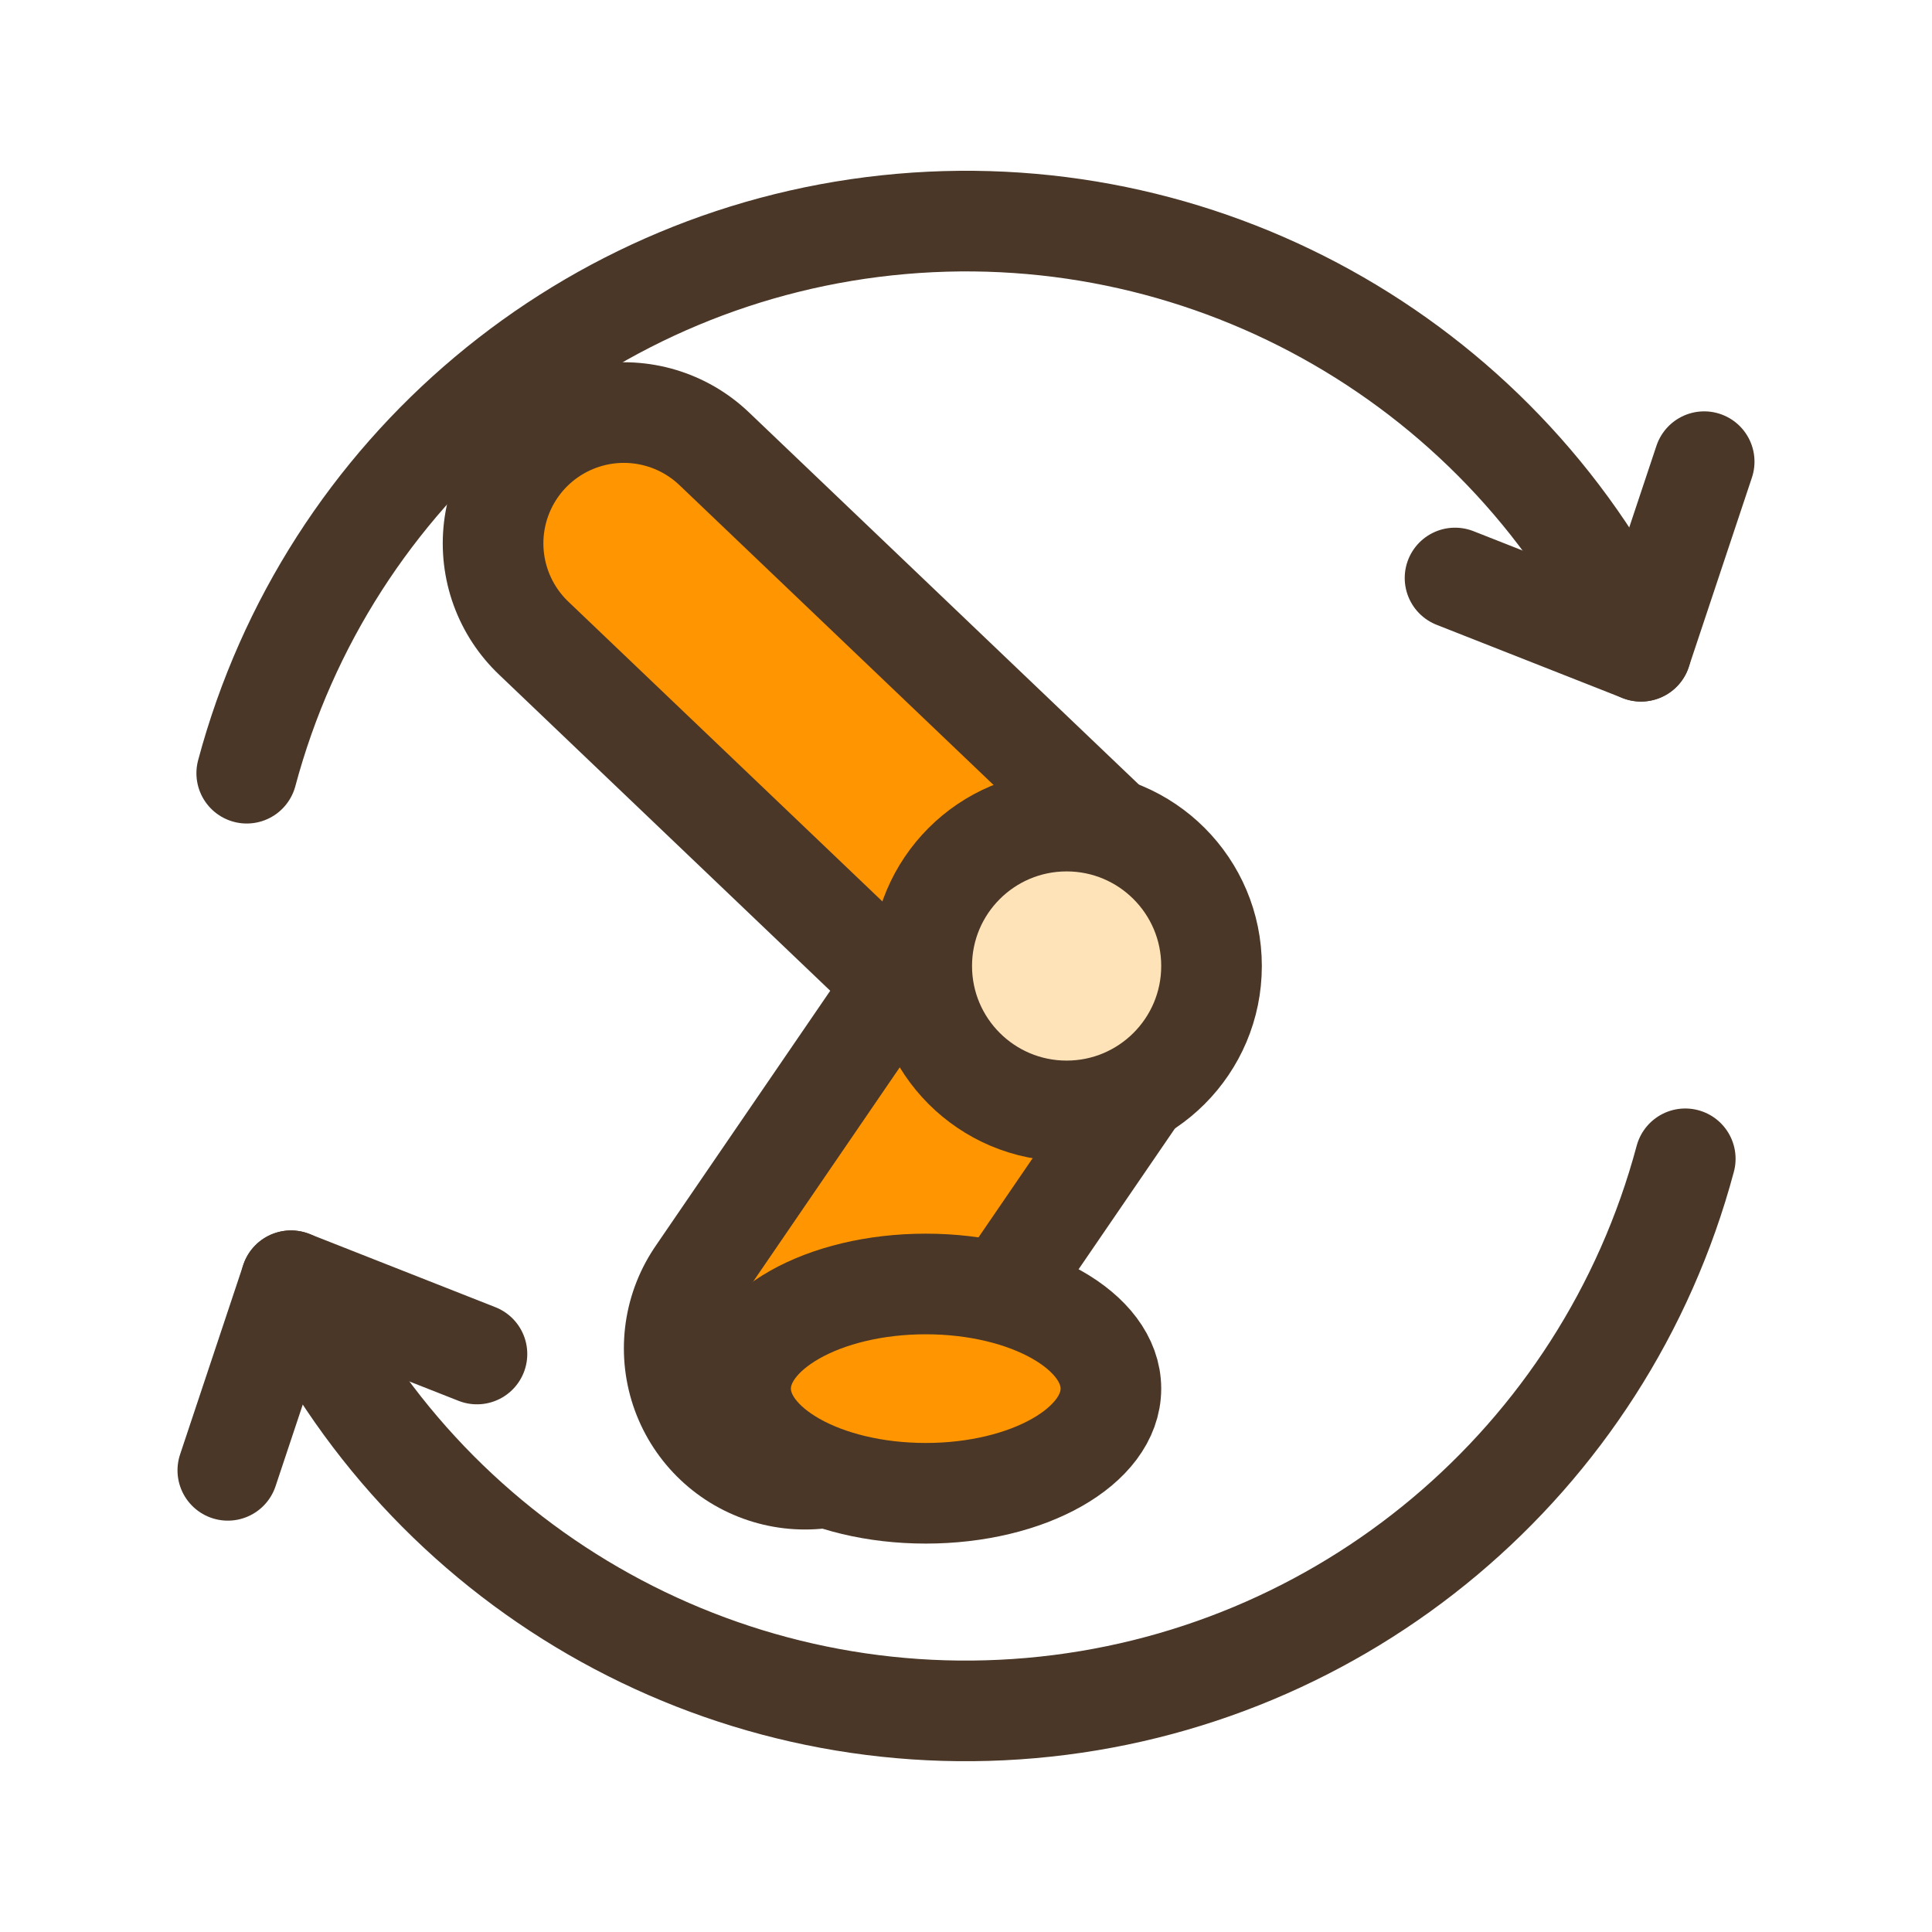
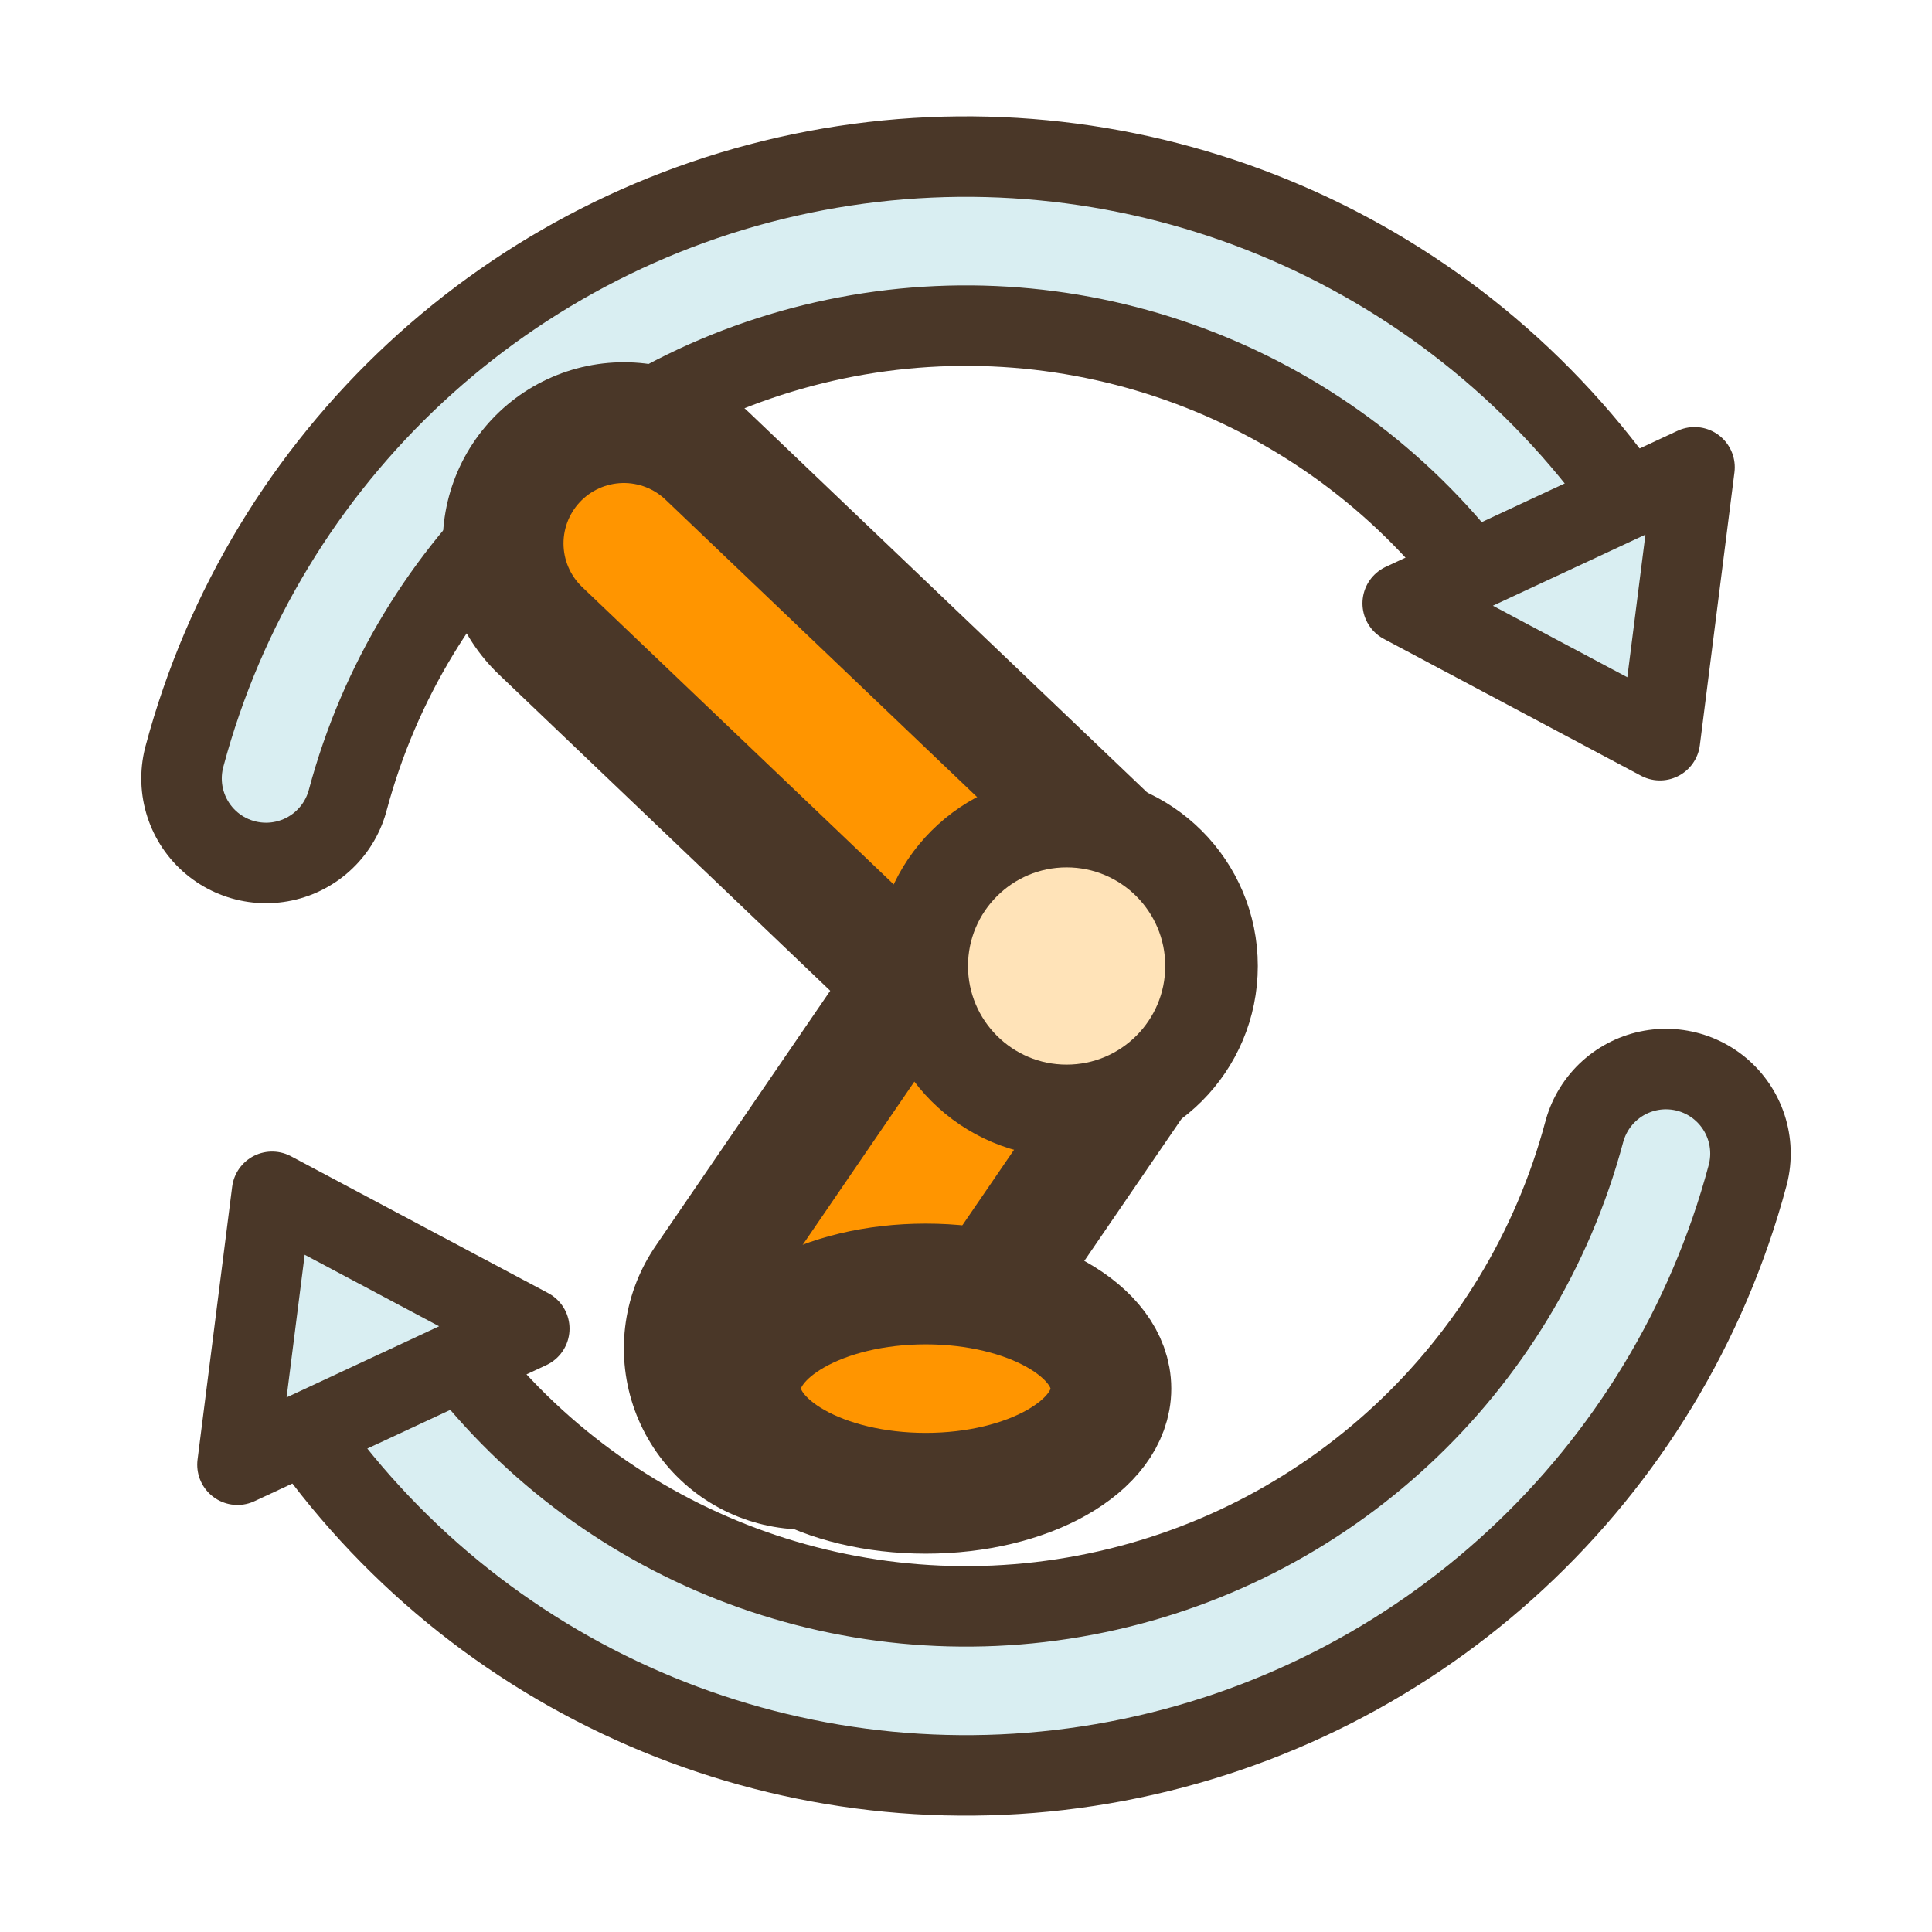
<svg xmlns="http://www.w3.org/2000/svg" viewBox="0 0 48 48">
-   <path d="M6.13 19.21 A18.5 18.5 0 0 1 40.77 16.18" fill="none" stroke="#4A3728" stroke-width="2.5" stroke-linecap="round" stroke-linejoin="round" />
-   <path d="M42.34 11.47 L40.77 16.18 L36.15 14.36" fill="none" stroke="#4A3728" stroke-width="2.5" stroke-linecap="round" stroke-linejoin="round" />
-   <path d="M41.87 28.79 A18.5 18.5 0 0 1 7.23 31.82" fill="none" stroke="#4A3728" stroke-width="2.5" stroke-linecap="round" stroke-linejoin="round" />
-   <path d="M5.66 36.53 L7.23 31.82 L11.85 33.64" fill="none" stroke="#4A3728" stroke-width="2.5" stroke-linecap="round" stroke-linejoin="round" />
+   <path d="M6.61 19.34 A18 18 0 0 1 38.48 13.3" fill="none" stroke="#4A3728" stroke-width="6.2" stroke-linecap="round" stroke-linejoin="round" />
+   <path d="M6.61 19.34 A18 18 0 0 1 38.48 13.3" fill="none" stroke="#D9EEF2" stroke-width="2.2" stroke-linecap="round" stroke-linejoin="round" />
+   <polygon points="41.24,18.39 42.1,11.61 34.85,14.99" fill="#D9EEF2" stroke="#4A3728" stroke-width="2" stroke-linecap="round" stroke-linejoin="round" />
+   <path d="M41.39 28.66 A18 18 0 0 1 9.52 34.7" fill="none" stroke="#4A3728" stroke-width="6.2" stroke-linecap="round" stroke-linejoin="round" />
+   <path d="M41.39 28.66 A18 18 0 0 1 9.52 34.7" fill="none" stroke="#D9EEF2" stroke-width="2.2" stroke-linecap="round" stroke-linejoin="round" />
+   <polygon points="6.76,29.61 5.9,36.39 13.15,33.01" fill="#D9EEF2" stroke="#4A3728" stroke-width="2" stroke-linecap="round" stroke-linejoin="round" />
  <path d="M15.5 13.5 L26.5 24 L20 33.5" fill="none" stroke="#4A3728" stroke-width="9" stroke-linecap="round" stroke-linejoin="round" />
-   <path d="M15.5 13.5 L26.5 24 L20 33.5" fill="none" stroke="#FF9500" stroke-width="4" stroke-linecap="round" stroke-linejoin="round" />
-   <ellipse cx="23" cy="34.5" rx="4.6" ry="2.6" fill="#FF9500" stroke="#4A3728" stroke-width="2.5" stroke-linecap="round" stroke-linejoin="round" />
-   <circle cx="26.5" cy="24" r="3.6" fill="#FFE3B8" stroke="#4A3728" stroke-width="2.5" stroke-linecap="round" stroke-linejoin="round" />
+   <path d="M15.5 13.5 L26.5 24 L20 33.5" fill="none" stroke="#FF9500" stroke-width="3" stroke-linecap="round" stroke-linejoin="round" />
+   <ellipse cx="23" cy="34.5" rx="4.6" ry="2.6" fill="#FF9500" stroke="#4A3728" stroke-width="3" stroke-linecap="round" stroke-linejoin="round" />
+   <circle cx="26.5" cy="24" r="3.6" fill="#FFE3B8" stroke="#4A3728" stroke-width="2.3" stroke-linecap="round" stroke-linejoin="round" />
</svg>
